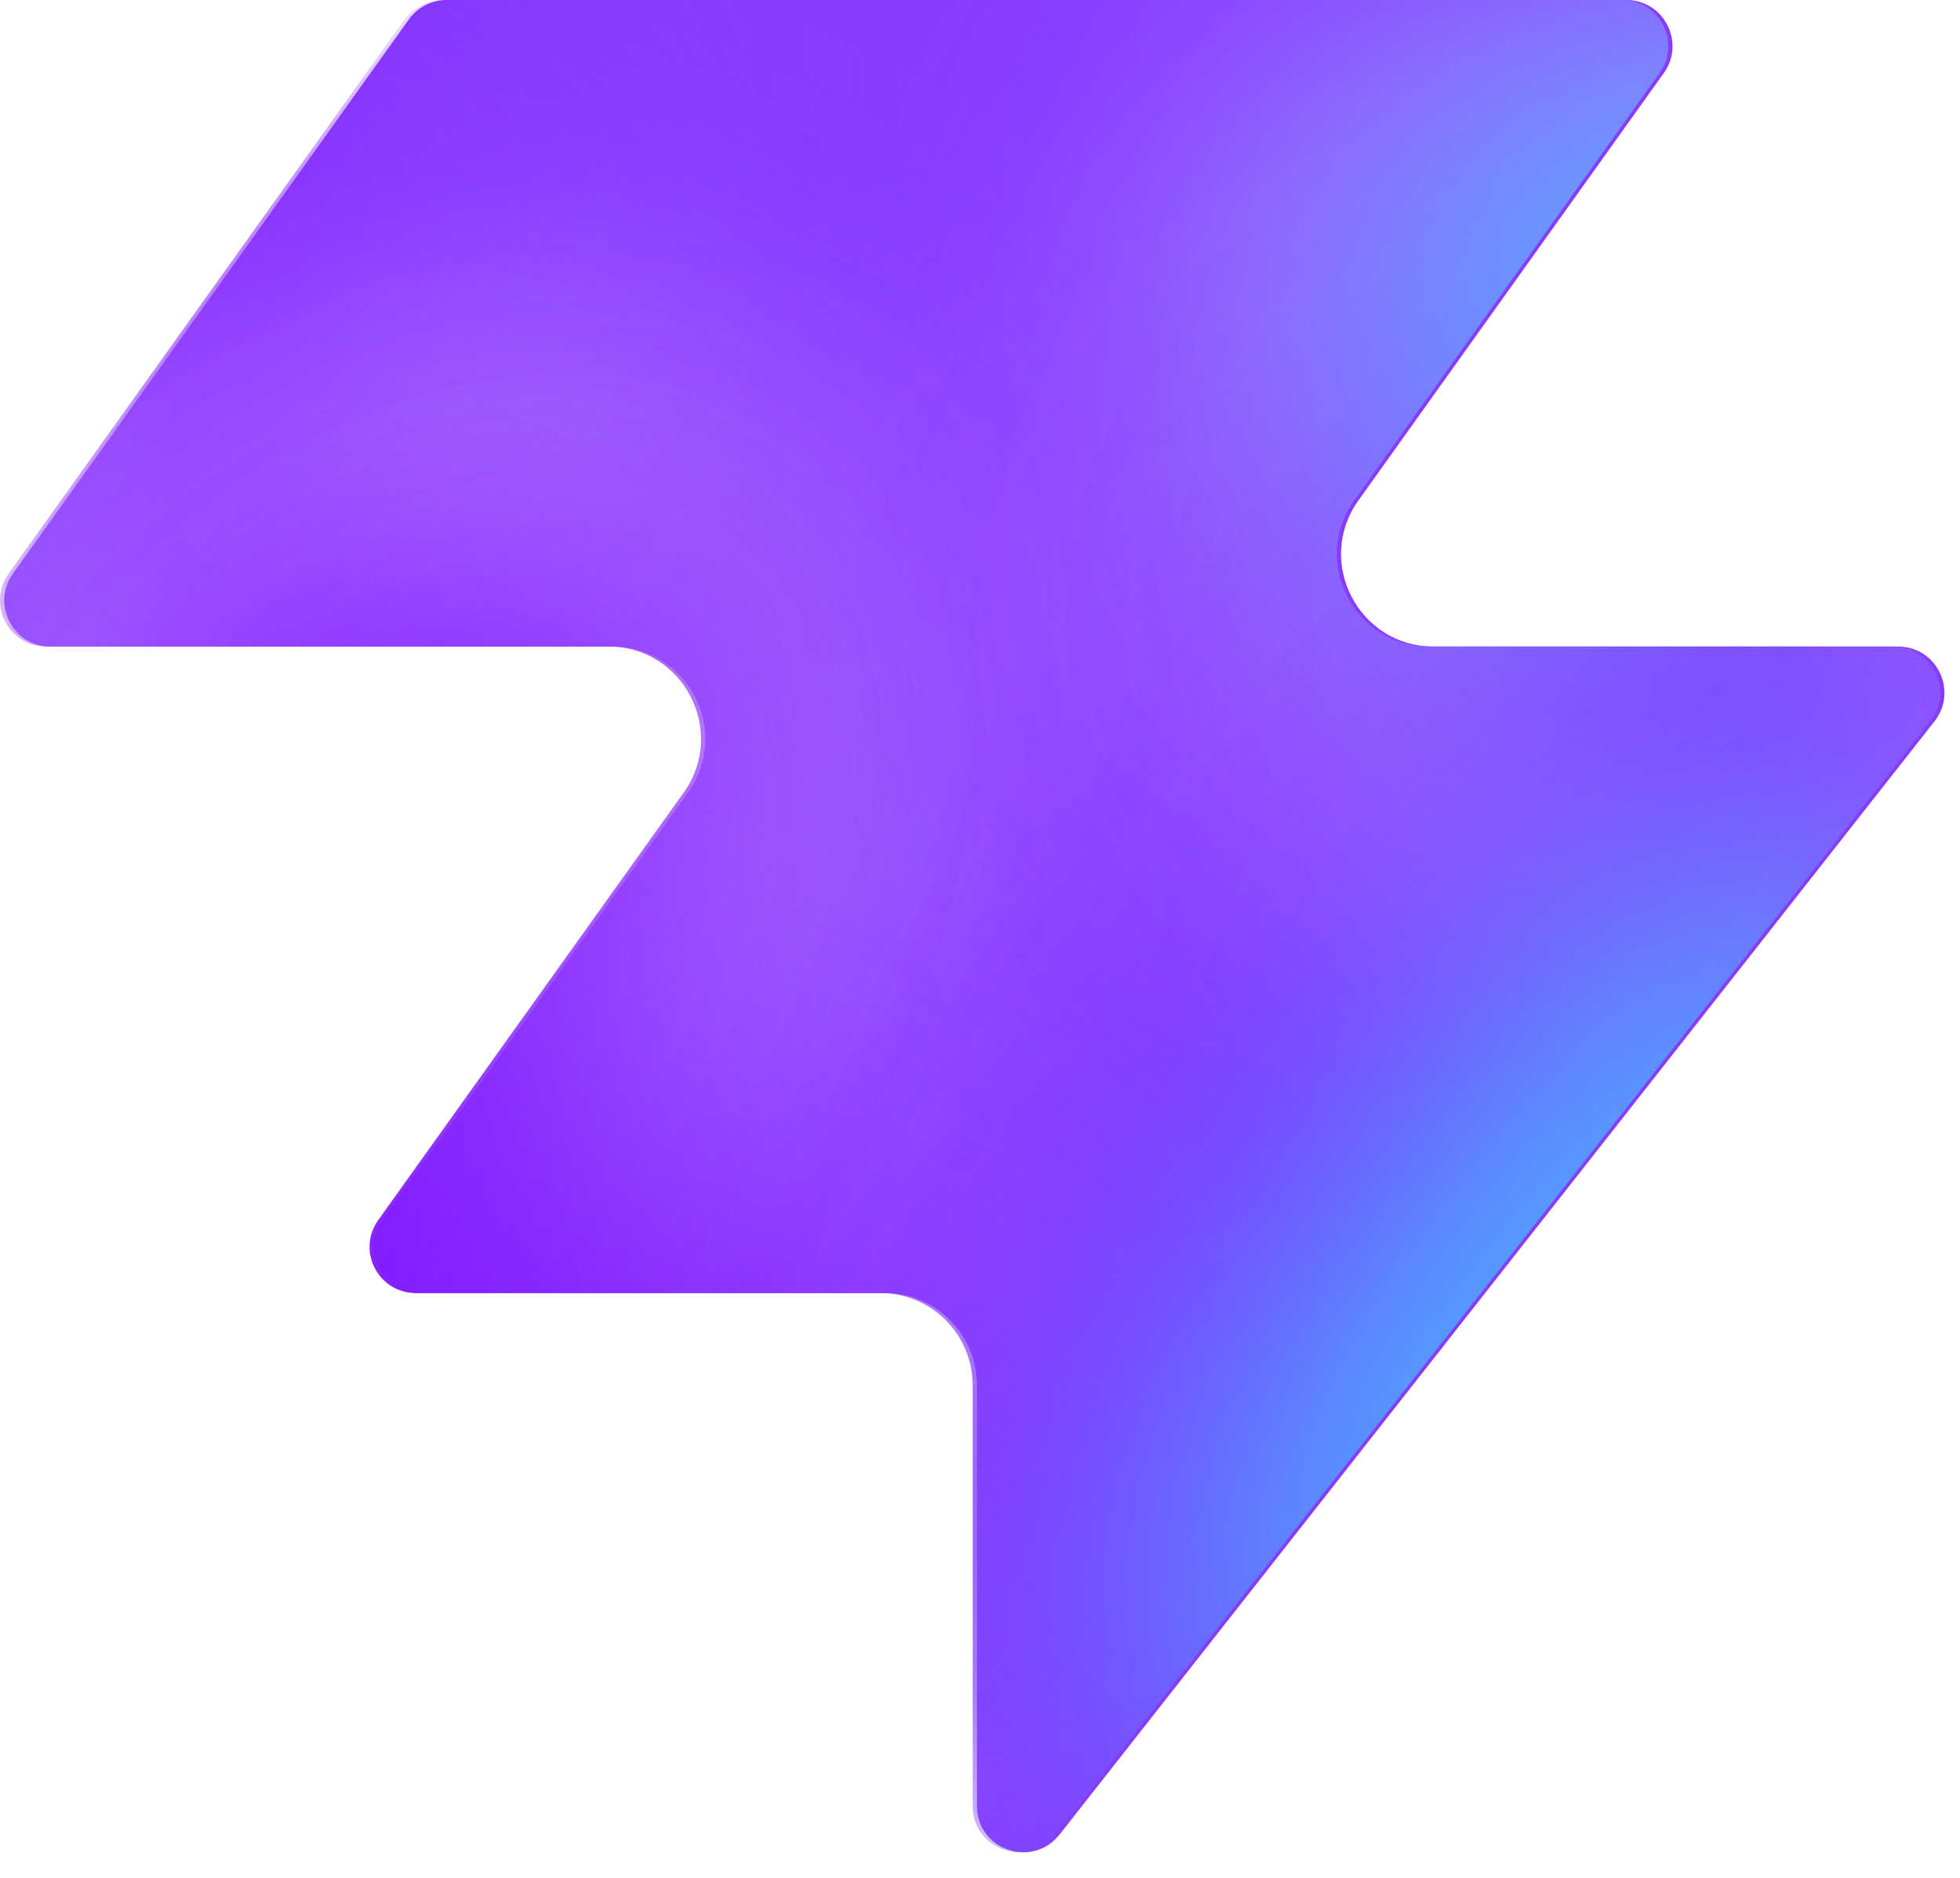
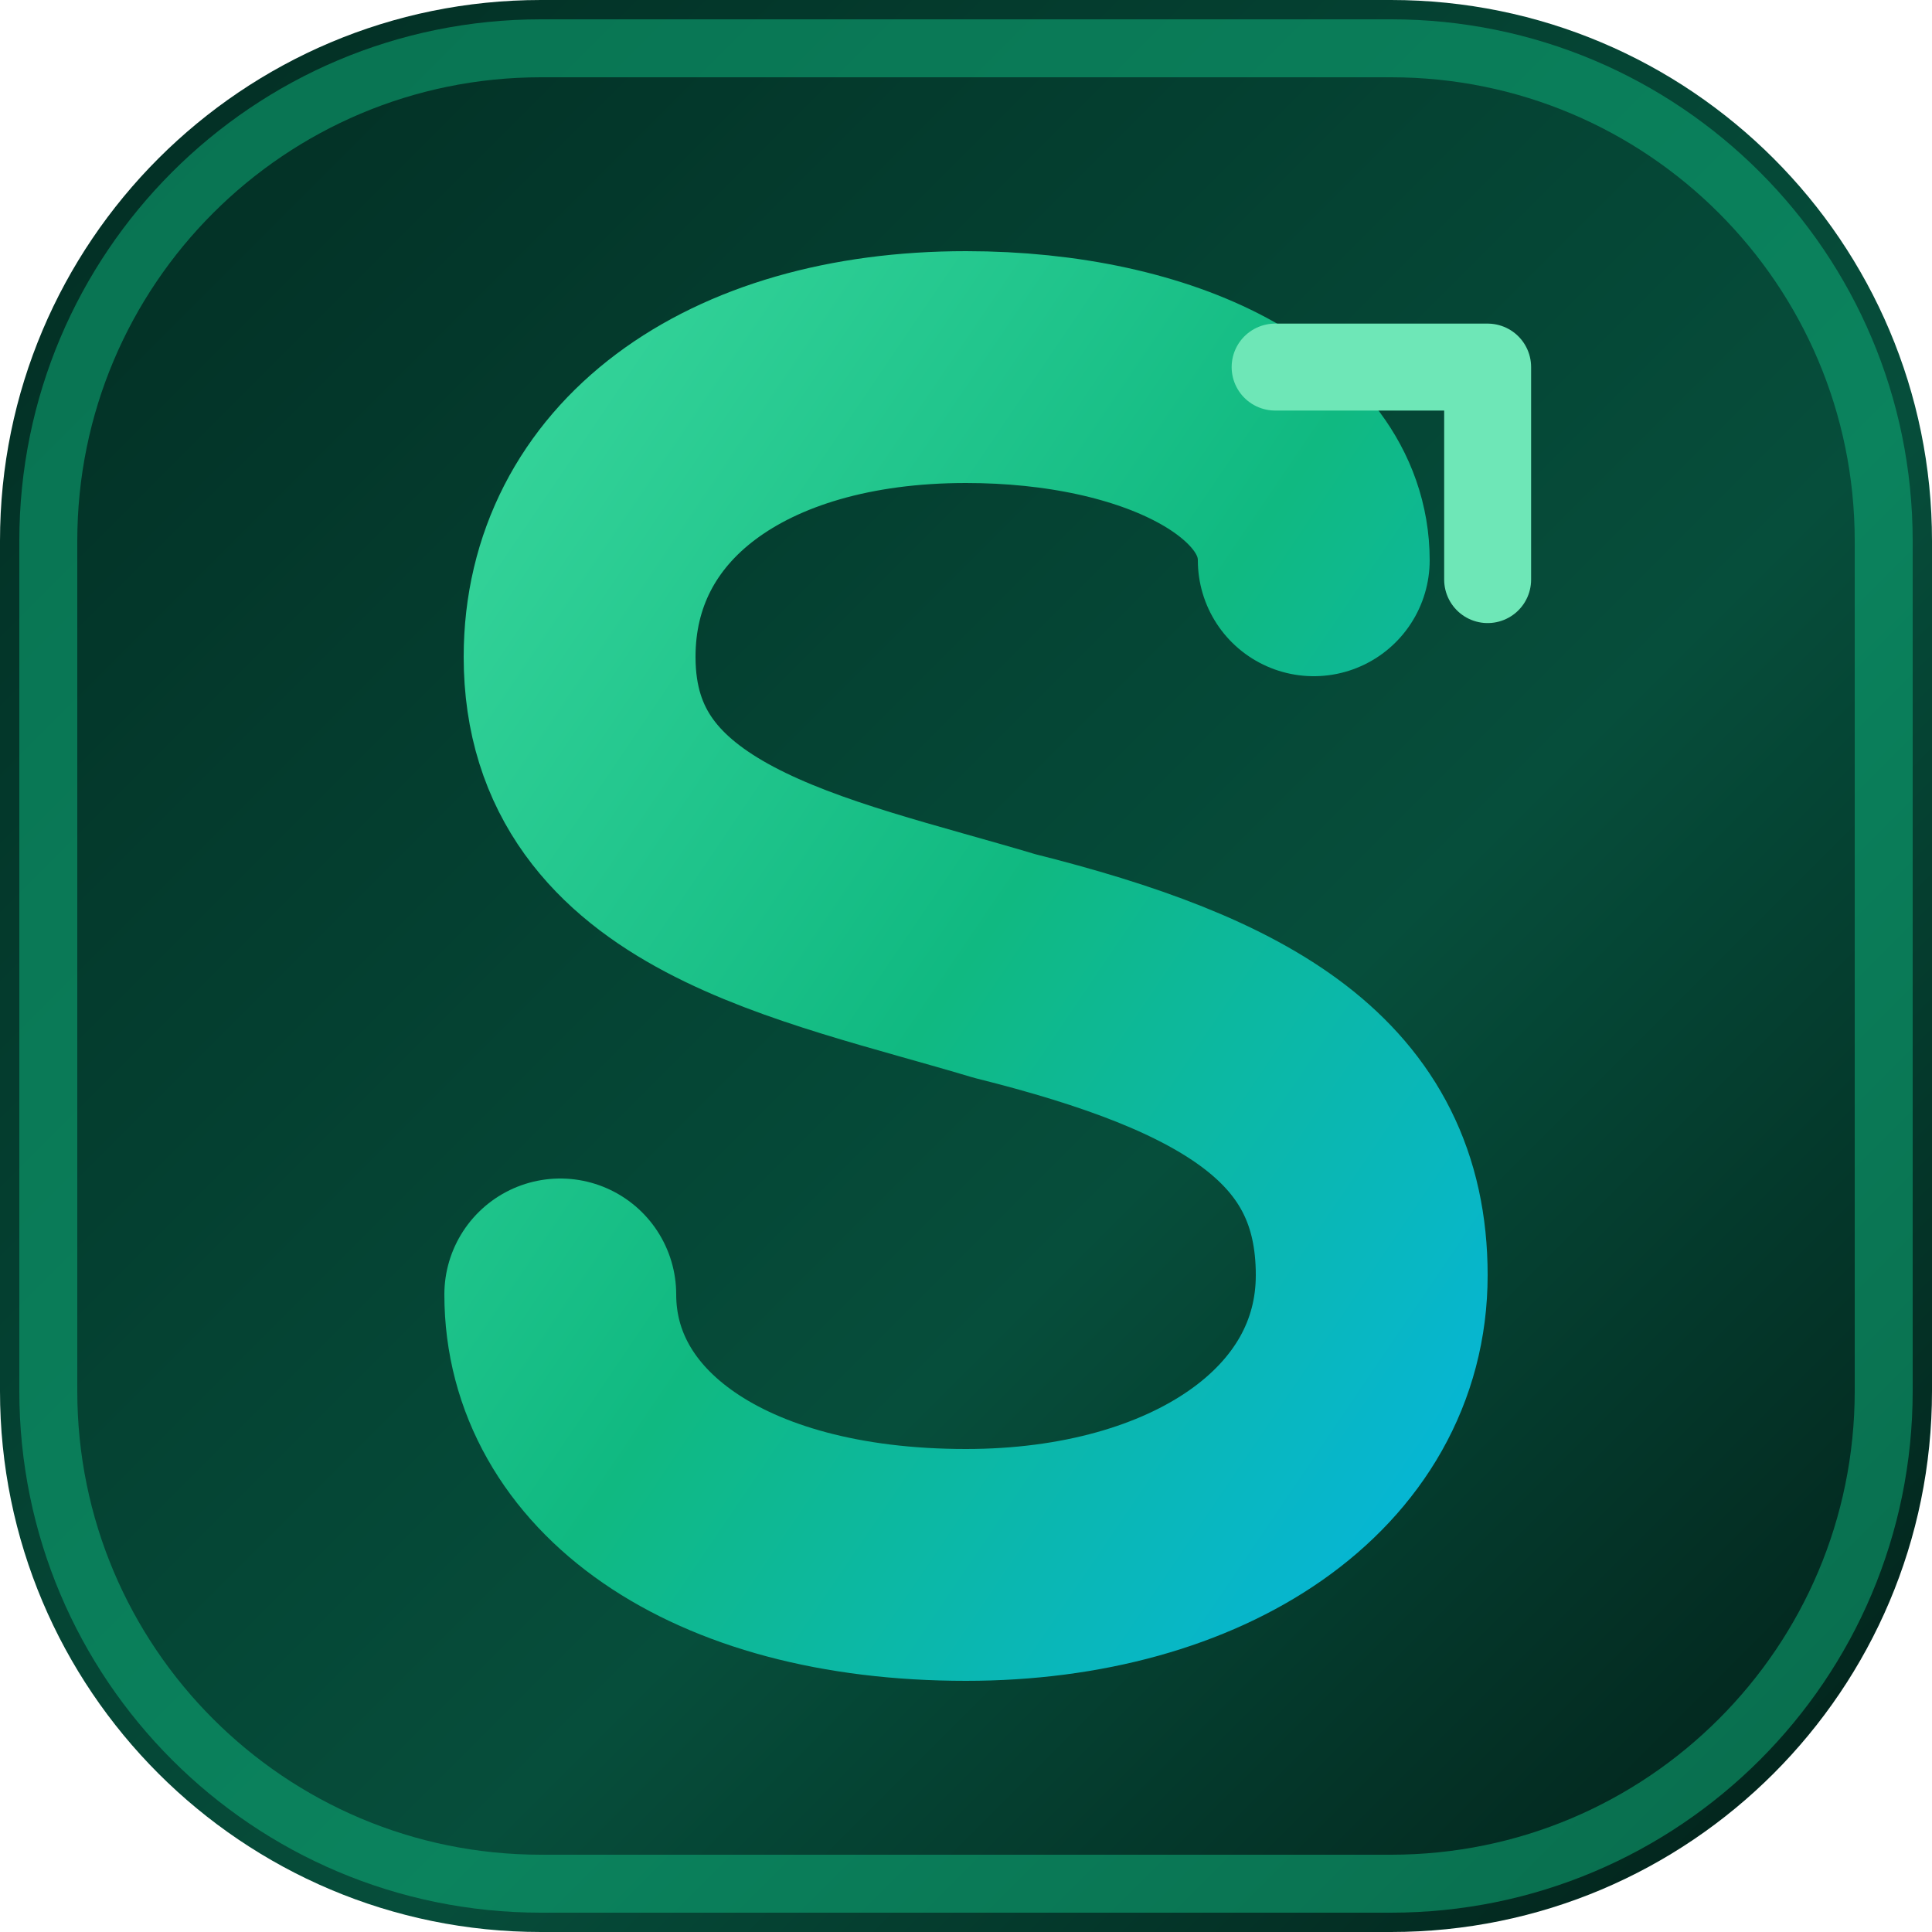
- <svg xmlns="http://www.w3.org/2000/svg" width="48" height="46" fill="none" viewBox="0 0 48 46">
-   <path fill="#863bff" d="M25.946 44.938c-.664.845-2.021.375-2.021-.698V33.937a2.26 2.26 0 0 0-2.262-2.262H10.287c-.92 0-1.456-1.04-.92-1.788l7.48-10.471c1.07-1.497 0-3.578-1.842-3.578H1.237c-.92 0-1.456-1.04-.92-1.788L10.013.474c.214-.297.556-.474.92-.474h28.894c.92 0 1.456 1.04.92 1.788l-7.48 10.471c-1.07 1.498 0 3.579 1.842 3.579h11.377c.943 0 1.473 1.088.89 1.83L25.947 44.94z" style="fill:#863bff;fill:color(display-p3 .525 .23 1);fill-opacity:1" />
-   <mask id="a" width="48" height="46" x="0" y="0" maskUnits="userSpaceOnUse" style="mask-type:alpha">
-     <path fill="#000" d="M25.842 44.938c-.664.844-2.021.375-2.021-.698V33.937a2.26 2.26 0 0 0-2.262-2.262H10.183c-.92 0-1.456-1.04-.92-1.788l7.48-10.471c1.07-1.498 0-3.579-1.842-3.579H1.133c-.92 0-1.456-1.04-.92-1.787L9.91.473c.214-.297.556-.474.92-.474h28.894c.92 0 1.456 1.04.92 1.788l-7.48 10.471c-1.07 1.498 0 3.578 1.842 3.578h11.377c.943 0 1.473 1.088.89 1.832L25.843 44.94z" style="fill:#000;fill-opacity:1" />
-   </mask>
-   <g mask="url(#a)">
-     <g filter="url(#b)">
-       <ellipse cx="5.508" cy="14.704" fill="#ede6ff" rx="5.508" ry="14.704" style="fill:#ede6ff;fill:color(display-p3 .927 .903 1);fill-opacity:1" transform="matrix(.00324 1 1 -.00324 -4.47 31.516)" />
-     </g>
-     <g filter="url(#c)">
-       <ellipse cx="10.399" cy="29.851" fill="#ede6ff" rx="10.399" ry="29.851" style="fill:#ede6ff;fill:color(display-p3 .927 .903 1);fill-opacity:1" transform="matrix(.00324 1 1 -.00324 -39.328 7.883)" />
-     </g>
-     <g filter="url(#d)">
-       <ellipse cx="5.508" cy="30.487" fill="#7e14ff" rx="5.508" ry="30.487" style="fill:#7e14ff;fill:color(display-p3 .492 .077 1);fill-opacity:1" transform="rotate(89.814 -25.913 -14.639)scale(1 -1)" />
-     </g>
-     <g filter="url(#e)">
-       <ellipse cx="5.508" cy="30.599" fill="#7e14ff" rx="5.508" ry="30.599" style="fill:#7e14ff;fill:color(display-p3 .492 .077 1);fill-opacity:1" transform="rotate(89.814 -32.644 -3.334)scale(1 -1)" />
-     </g>
-     <g filter="url(#f)">
-       <ellipse cx="5.508" cy="30.599" fill="#7e14ff" rx="5.508" ry="30.599" style="fill:#7e14ff;fill:color(display-p3 .492 .077 1);fill-opacity:1" transform="matrix(.00324 1 1 -.00324 -34.34 30.47)" />
-     </g>
-     <g filter="url(#g)">
-       <ellipse cx="14.072" cy="22.078" fill="#ede6ff" rx="14.072" ry="22.078" style="fill:#ede6ff;fill:color(display-p3 .927 .903 1);fill-opacity:1" transform="rotate(93.35 24.506 48.493)scale(-1 1)" />
-     </g>
-     <g filter="url(#h)">
-       <ellipse cx="3.47" cy="21.501" fill="#7e14ff" rx="3.47" ry="21.501" style="fill:#7e14ff;fill:color(display-p3 .492 .077 1);fill-opacity:1" transform="rotate(89.009 28.708 47.59)scale(-1 1)" />
-     </g>
-     <g filter="url(#i)">
-       <ellipse cx="3.47" cy="21.501" fill="#7e14ff" rx="3.47" ry="21.501" style="fill:#7e14ff;fill:color(display-p3 .492 .077 1);fill-opacity:1" transform="rotate(89.009 28.708 47.59)scale(-1 1)" />
-     </g>
-     <g filter="url(#j)">
-       <ellipse cx=".387" cy="8.972" fill="#7e14ff" rx="4.407" ry="29.108" style="fill:#7e14ff;fill:color(display-p3 .492 .077 1);fill-opacity:1" transform="rotate(39.51 .387 8.972)" />
-     </g>
-     <g filter="url(#k)">
-       <ellipse cx="47.523" cy="-6.092" fill="#7e14ff" rx="4.407" ry="29.108" style="fill:#7e14ff;fill:color(display-p3 .492 .077 1);fill-opacity:1" transform="rotate(37.892 47.523 -6.092)" />
-     </g>
-     <g filter="url(#l)">
-       <ellipse cx="41.412" cy="6.333" fill="#47bfff" rx="5.971" ry="9.665" style="fill:#47bfff;fill:color(display-p3 .28 .748 1);fill-opacity:1" transform="rotate(37.892 41.412 6.333)" />
-     </g>
-     <g filter="url(#m)">
-       <ellipse cx="-1.879" cy="38.332" fill="#7e14ff" rx="4.407" ry="29.108" style="fill:#7e14ff;fill:color(display-p3 .492 .077 1);fill-opacity:1" transform="rotate(37.892 -1.88 38.332)" />
-     </g>
-     <g filter="url(#n)">
-       <ellipse cx="-1.879" cy="38.332" fill="#7e14ff" rx="4.407" ry="29.108" style="fill:#7e14ff;fill:color(display-p3 .492 .077 1);fill-opacity:1" transform="rotate(37.892 -1.88 38.332)" />
-     </g>
-     <g filter="url(#o)">
-       <ellipse cx="35.651" cy="29.907" fill="#7e14ff" rx="4.407" ry="29.108" style="fill:#7e14ff;fill:color(display-p3 .492 .077 1);fill-opacity:1" transform="rotate(37.892 35.651 29.907)" />
-     </g>
-     <g filter="url(#p)">
-       <ellipse cx="38.418" cy="32.4" fill="#47bfff" rx="5.971" ry="15.297" style="fill:#47bfff;fill:color(display-p3 .28 .748 1);fill-opacity:1" transform="rotate(37.892 38.418 32.4)" />
-     </g>
-   </g>
+ <svg xmlns="http://www.w3.org/2000/svg" viewBox="0 0 100 100" fill="none">
  <defs>
-     <filter id="b" width="60.045" height="41.654" x="-19.77" y="16.149" color-interpolation-filters="sRGB" filterUnits="userSpaceOnUse">
-       <feFlood flood-opacity="0" result="BackgroundImageFix" />
-       <feBlend in="SourceGraphic" in2="BackgroundImageFix" result="shape" />
-       <feGaussianBlur result="effect1_foregroundBlur_2002_17158" stdDeviation="7.659" />
-     </filter>
-     <filter id="c" width="90.34" height="51.437" x="-54.613" y="-7.533" color-interpolation-filters="sRGB" filterUnits="userSpaceOnUse">
-       <feFlood flood-opacity="0" result="BackgroundImageFix" />
-       <feBlend in="SourceGraphic" in2="BackgroundImageFix" result="shape" />
-       <feGaussianBlur result="effect1_foregroundBlur_2002_17158" stdDeviation="7.659" />
-     </filter>
-     <filter id="d" width="79.355" height="29.4" x="-49.64" y="2.03" color-interpolation-filters="sRGB" filterUnits="userSpaceOnUse">
-       <feFlood flood-opacity="0" result="BackgroundImageFix" />
-       <feBlend in="SourceGraphic" in2="BackgroundImageFix" result="shape" />
-       <feGaussianBlur result="effect1_foregroundBlur_2002_17158" stdDeviation="4.596" />
-     </filter>
-     <filter id="e" width="79.579" height="29.4" x="-45.045" y="20.029" color-interpolation-filters="sRGB" filterUnits="userSpaceOnUse">
-       <feFlood flood-opacity="0" result="BackgroundImageFix" />
-       <feBlend in="SourceGraphic" in2="BackgroundImageFix" result="shape" />
-       <feGaussianBlur result="effect1_foregroundBlur_2002_17158" stdDeviation="4.596" />
-     </filter>
-     <filter id="f" width="79.579" height="29.4" x="-43.513" y="21.178" color-interpolation-filters="sRGB" filterUnits="userSpaceOnUse">
-       <feFlood flood-opacity="0" result="BackgroundImageFix" />
-       <feBlend in="SourceGraphic" in2="BackgroundImageFix" result="shape" />
-       <feGaussianBlur result="effect1_foregroundBlur_2002_17158" stdDeviation="4.596" />
-     </filter>
-     <filter id="g" width="74.749" height="58.852" x="15.756" y="-17.901" color-interpolation-filters="sRGB" filterUnits="userSpaceOnUse">
-       <feFlood flood-opacity="0" result="BackgroundImageFix" />
-       <feBlend in="SourceGraphic" in2="BackgroundImageFix" result="shape" />
-       <feGaussianBlur result="effect1_foregroundBlur_2002_17158" stdDeviation="7.659" />
-     </filter>
-     <filter id="h" width="61.377" height="25.362" x="23.548" y="2.284" color-interpolation-filters="sRGB" filterUnits="userSpaceOnUse">
-       <feFlood flood-opacity="0" result="BackgroundImageFix" />
-       <feBlend in="SourceGraphic" in2="BackgroundImageFix" result="shape" />
-       <feGaussianBlur result="effect1_foregroundBlur_2002_17158" stdDeviation="4.596" />
-     </filter>
-     <filter id="i" width="61.377" height="25.362" x="23.548" y="2.284" color-interpolation-filters="sRGB" filterUnits="userSpaceOnUse">
-       <feFlood flood-opacity="0" result="BackgroundImageFix" />
-       <feBlend in="SourceGraphic" in2="BackgroundImageFix" result="shape" />
-       <feGaussianBlur result="effect1_foregroundBlur_2002_17158" stdDeviation="4.596" />
-     </filter>
-     <filter id="j" width="56.045" height="63.649" x="-27.636" y="-22.853" color-interpolation-filters="sRGB" filterUnits="userSpaceOnUse">
-       <feFlood flood-opacity="0" result="BackgroundImageFix" />
-       <feBlend in="SourceGraphic" in2="BackgroundImageFix" result="shape" />
-       <feGaussianBlur result="effect1_foregroundBlur_2002_17158" stdDeviation="4.596" />
-     </filter>
-     <filter id="k" width="54.814" height="64.646" x="20.116" y="-38.415" color-interpolation-filters="sRGB" filterUnits="userSpaceOnUse">
-       <feFlood flood-opacity="0" result="BackgroundImageFix" />
-       <feBlend in="SourceGraphic" in2="BackgroundImageFix" result="shape" />
-       <feGaussianBlur result="effect1_foregroundBlur_2002_17158" stdDeviation="4.596" />
-     </filter>
-     <filter id="l" width="33.541" height="35.313" x="24.641" y="-11.323" color-interpolation-filters="sRGB" filterUnits="userSpaceOnUse">
-       <feFlood flood-opacity="0" result="BackgroundImageFix" />
-       <feBlend in="SourceGraphic" in2="BackgroundImageFix" result="shape" />
-       <feGaussianBlur result="effect1_foregroundBlur_2002_17158" stdDeviation="4.596" />
-     </filter>
-     <filter id="m" width="54.814" height="64.646" x="-29.286" y="6.009" color-interpolation-filters="sRGB" filterUnits="userSpaceOnUse">
-       <feFlood flood-opacity="0" result="BackgroundImageFix" />
-       <feBlend in="SourceGraphic" in2="BackgroundImageFix" result="shape" />
-       <feGaussianBlur result="effect1_foregroundBlur_2002_17158" stdDeviation="4.596" />
-     </filter>
-     <filter id="n" width="54.814" height="64.646" x="-29.286" y="6.009" color-interpolation-filters="sRGB" filterUnits="userSpaceOnUse">
-       <feFlood flood-opacity="0" result="BackgroundImageFix" />
-       <feBlend in="SourceGraphic" in2="BackgroundImageFix" result="shape" />
-       <feGaussianBlur result="effect1_foregroundBlur_2002_17158" stdDeviation="4.596" />
-     </filter>
-     <filter id="o" width="54.814" height="64.646" x="8.244" y="-2.416" color-interpolation-filters="sRGB" filterUnits="userSpaceOnUse">
-       <feFlood flood-opacity="0" result="BackgroundImageFix" />
-       <feBlend in="SourceGraphic" in2="BackgroundImageFix" result="shape" />
-       <feGaussianBlur result="effect1_foregroundBlur_2002_17158" stdDeviation="4.596" />
-     </filter>
-     <filter id="p" width="39.409" height="43.623" x="18.713" y="10.588" color-interpolation-filters="sRGB" filterUnits="userSpaceOnUse">
-       <feFlood flood-opacity="0" result="BackgroundImageFix" />
-       <feBlend in="SourceGraphic" in2="BackgroundImageFix" result="shape" />
-       <feGaussianBlur result="effect1_foregroundBlur_2002_17158" stdDeviation="4.596" />
-     </filter>
+     <linearGradient id="fav-bg" x1="0%" y1="0%" x2="100%" y2="100%">
+       <stop offset="0%" stop-color="#022c22" />
+       <stop offset="60%" stop-color="#064e3b" />
+       <stop offset="100%" stop-color="#021c16" />
+     </linearGradient>
+     <linearGradient id="fav-grad" x1="0%" y1="0%" x2="100%" y2="100%">
+       <stop offset="0%" stop-color="#34d399" />
+       <stop offset="50%" stop-color="#10b981" />
+       <stop offset="100%" stop-color="#06b6d4" />
+     </linearGradient>
  </defs>
+   <rect width="100" height="100" rx="28" fill="url(#fav-bg)" />
+   <rect x="2.5" y="2.5" width="95" height="95" rx="25.5" stroke="#10b981" stroke-opacity="0.5" stroke-width="3" />
+   <path d="M68 29 C68 23 60 19 50 19 C38 19 30 25 30 34 C30 45 42 47 52 50 C64 53 71 57 71 66 C71 75 62 81 50 81 C37 81 29 75 29 67" stroke="url(#fav-grad)" stroke-width="12" stroke-linecap="round" stroke-linejoin="round" />
+   <path d="M66 19 L77 19 L77 30" stroke="#6ee7b7" stroke-width="4.5" stroke-linecap="round" stroke-linejoin="round" />
</svg>
